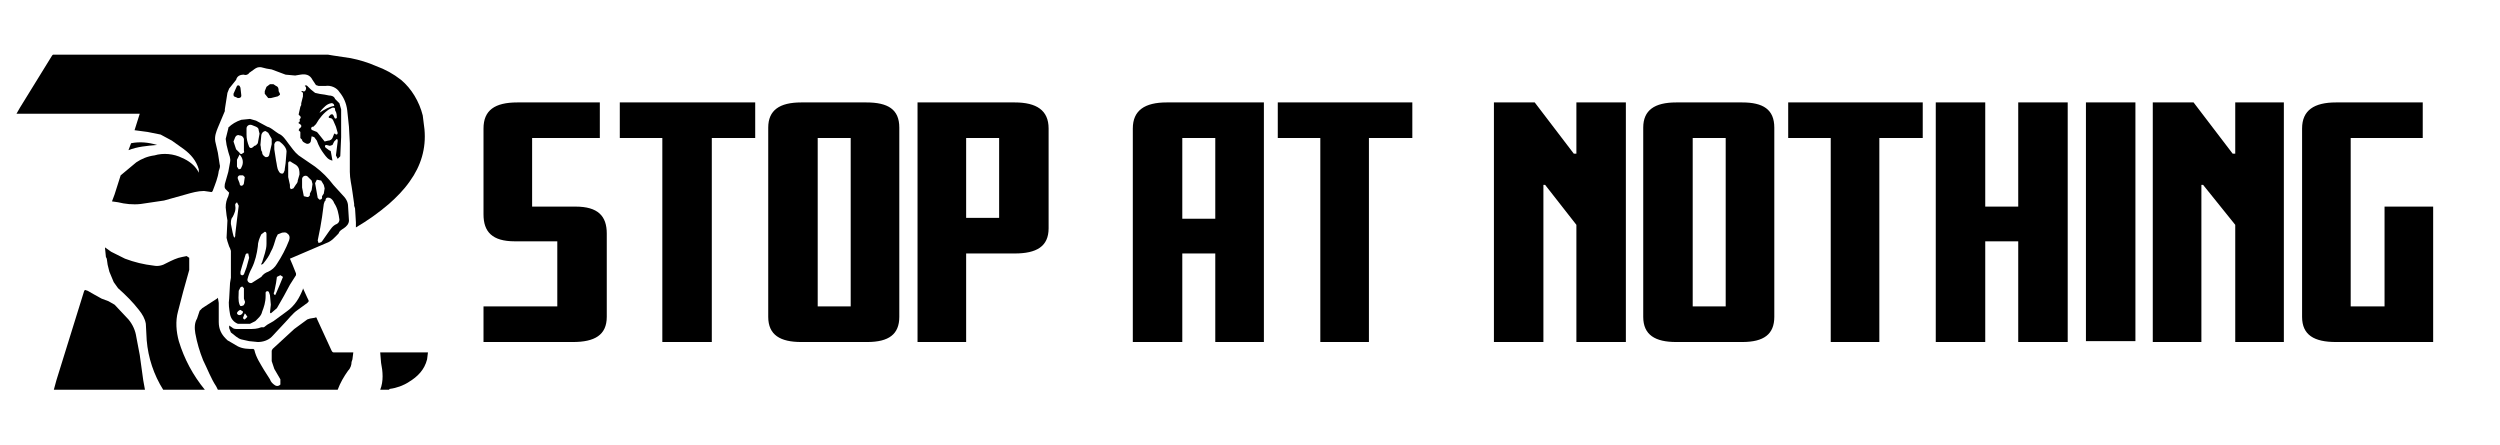
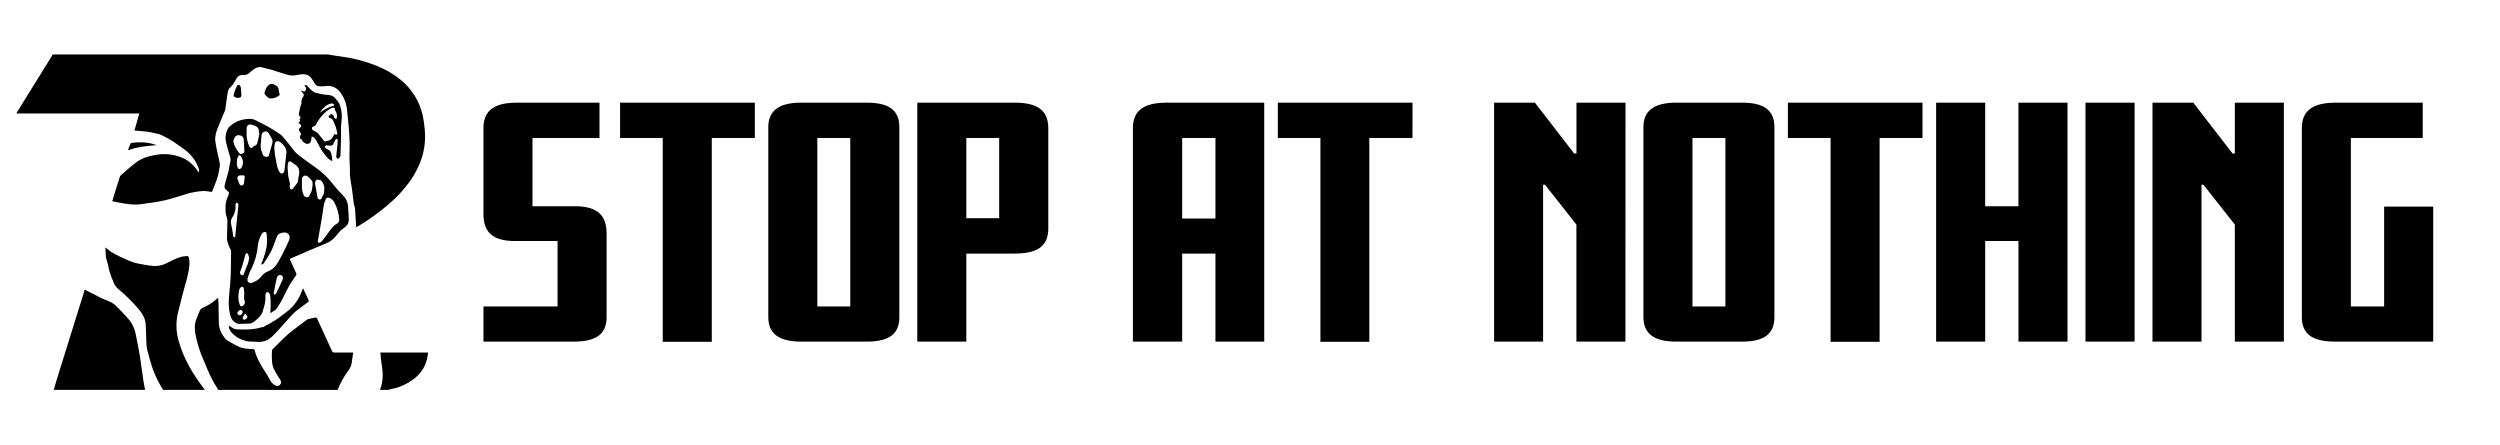
<svg xmlns="http://www.w3.org/2000/svg" viewBox="0 0 2880 512">
-   <path d="M378 63l6 1 20 3c10 2 20 5 29 9 11 4 20 9 29 16 12 10 21 25 25 41l2 16c2 22-4 42-17 60-7 10-15 18-24 26a262 262 0 01-38 27v-6l-1-16-1-3v-2l-2-14c-1-8-3-15-3-23v-17-16l-1-19-2-19c-1-8-4-15-9-21-3-5-10-8-16-7h-8l-3-1-4-6c-3-6-8-7-14-6l-6 1-11-1-16-6-6-1-4-1c-3-1-6-1-9 1l-7 5c-1 2-4 3-6 2-5 0-8 2-9 6l-8 10-2 5-3 19v2l-8 19c-2 5-4 10-3 16l3 13 2 13c1 3 0 5-1 8-1 8-4 15-7 23-1 2-2 1-3 1l-7-1c-7 0-14 2-21 4l-25 7-27 4c-9 1-18 0-26-2l-7-1 3-8a3310 3310 0 017-22l18-15c6-4 13-7 21-8 10-3 22-2 32 3 7 3 14 8 18 15l1 2v-4c-3-10-9-17-17-23l-14-10-13-7-5-1-5-1-5-1-15-2 6-19H19l4-7 37-60 1-1h317zM251 449l-2-4c-6-9-10-20-15-30-4-10-7-20-9-31-1-6-1-12 2-17l3-9 3-3 17-11 1-1 1 6v22c0 8 3 14 8 19l2 2 12 7c6 3 12 3 18 3l1 1c2 9 7 16 11 23l7 11c1 3 3 5 6 7 2 1 4 1 6-1v-6l-7-12-3-9v-12l1-2 25-23 15-11 3-1 6-1c1-1 2 0 2 1l17 37c1 2 2 2 3 2h22l-1 8-1 3c0 3-1 7-4 10-5 7-9 14-12 22H251zM62 449l3-11 32-103 1-1 3 1 7 4 9 5 8 3 7 4 16 17c5 6 8 13 9 20l4 21 4 29 2 11H62z" />
-   <path d="M188 449a127 127 0 01-19-57l-1-19c-1-6-4-11-8-16-7-9-15-17-24-25l-5-7-5-12-2-8-1-7-1-2-1-10v-1l7 5 10 5 6 3a137 137 0 0033 8c5 1 10 0 15-3 6-3 12-6 18-7l5-1 3 2v14l-7 25-6 23c-3 11-2 23 1 34a162 162 0 0030 56h-48zM438 449c4-10 3-21 1-31l-1-12h55l-1 8c-3 12-11 20-21 26-6 4-14 7-22 8l-1 1h-10zM311 360l1-9-1-11-1-3a2 2 0 00-4 1v3c0 7-2 13-4 18-1 5-5 8-8 11l-6 3h-14c-5-2-8-6-9-11-1-6-2-12-1-18l1-18 1-6v-6-25l-1-3-1-2-2-6-1-4 1-20-1-6-1-9c0-5 1-9 3-13l1-4-2-2-2-2c-2-2-1-4-1-6l4-14 2-11c1-5-1-8-2-12l-2-8-1-7 3-12v-1c4-4 9-7 15-9l10-1 7 2 13 7c4 1 7 4 10 6l3 2c5 2 8 7 11 11 4 5 7 10 12 14l19 13c8 6 15 13 21 21l10 11c4 4 7 8 7 14l1 16c0 4-3 7-6 9s-5 3-6 6c-4 4-8 9-14 11l-42 18 3 7 4 10v2l-7 11-7 13-8 14-7 6-1-1zm-10-55v-1l1-2c2-7 5-14 5-21v-11c0-1 0-3-2-3l-4 3c-2 4-4 9-4 14-1 8-3 17-7 25a54 54 0 00-5 13 4 4 0 005 4l11-7c2-3 5-5 8-6a22 22 0 0010-9 144 144 0 0014-27c1-3 1-6-2-8-2-2-4-1-6-1l-5 2-2 4c-2 6-3 11-6 16-2 5-5 9-9 14l-2 1zm90-52c-1-7-2-13-6-19-1-3-3-5-5-6-3-1-5 0-5 3l-1 1-1 3-2 15-2 12-3 15 1 3 3-1 1-1 7-10c3-4 5-8 10-10 2-1 3-3 3-5zm-61-77c1-5-4-10-8-13-3-1-5 0-6 3v6l2 13c1 4 1 9 3 12 1 2 2 3 4 3s2-2 3-4v-1l1-7 1-12zm4 37v3l1 2 3-1 2-3c1-2 3-3 3-6l2-7c0-4 0-8-4-11l-5-3c-2-2-4-1-4 1v16l2 9zm-35-59l-1-4c0-2-1-3-3-4l-5-2c-3-1-6 1-6 4v7c0 5 1 9 3 14 1 2 3 2 5 0l1-1c2 0 3-2 4-3l2-11zm1 13c1 3 0 6 2 8v1c0 2 2 4 4 5 2 0 3 0 4-2l3-13v-6l-4-7-3-2c-3 0-5 3-5 5l-1 11zm60 45l-1-4-5-5a4 4 0 00-6 3v10l2 10 4 1c2 0 2-1 3-2v-2l2-4 1-7zm-91-49l3 9 4 4c0 1 2 2 3 1s3-1 2-3v-7-7c-1-3-3-4-5-4-2-1-4 0-5 2l-2 5zm105 54l-1-4-3-5-5-1-2 4 3 17 2 2c2 0 3-1 3-2v-2l2-3 1-6zm-103 20c1 5-1 9-3 13-2 2-2 5-2 8l2 10 1 4 1 2 1-2v-2l2-17 2-16-1-2-1-2-2 2v2zm10 103v-8l-2-2-2 1-2 4c0 5-1 11 1 16 1 2 1 2 4 1 1 0 3-4 2-5l-1-3v-4zm36 0l1-2a557 557 0 008-19l-3-2-4 2-1 7-2 10c-1 2-1 3 1 4zm-30-43l-1-5h-2l-1 1-4 13-2 7v3c2 2 3 1 4 0l3-8 3-11zm-11-119l-3 6v8l2 3c2 0 3-1 3-2 3-5 2-11-2-15zm6 26l-2-2h-4a3 3 0 00-2 4l2 5c0 2 1 3 2 3 2 0 3-2 3-3l1-7zm-6 159c2 0 4-2 4-4l-3-2c-1 0-4 2-4 4a3 3 0 003 2zm6-2l-2 5a2 2 0 002 2l3-3-2-3-1-1zM383 185c-5-1-7-4-10-8s-6-9-8-15l-3-4-3-1-1 6a4 4 0 01-6 2c-2-1-4-2-4-4l-2-2v-3-4l-2-2 1-2c3-2 3-4-1-6v-1c1 0 2-2 1-3 2-3 2-3 0-5l-1-1 2-9 1-2v-2l2-8v-4l-2-2c2-1 3 2 5-1 1-2 1-4-1-5a2 2 0 013 0l4 4 5 4a73 73 0 0011 2l5 1c3 0 6 1 7 4l5 5 2 7v32l-1 22-3 3-1-2-1-2 2-16v-2l-1-1-1 1-2 2-2 4-3 1-4-1c-2 0-2 2-1 3l4 3 2 1 2 11zm3-31l1 1c1 0 2 0 2-2l-2-7-3-7c-1-2-2-3-4-3-1 0-2-1-1-2l2-2c2-1 3 0 4 3 1 2 1 2 3 1 0-3 0-6-2-9v-1c0-2-1-2-3-2l-4 2c-6 4-11 10-15 17l-3 3a2 2 0 00-1 4l5 2 1 1 8 10 4-1c2 0 4-1 5-3l2-5h1zm-1-32a3 3 0 00-4-3c-5 1-8 5-11 8l-2 3c6-4 11-7 17-8z" />
-   <path d="M264 375l3 2c2 2 4 2 7 2h13c5 0 9 0 14-2h3l4-3 7-4 15-11c10-7 15-16 19-26v-1l5 11 1 2c1 2 1 2-1 4l-11 8c-6 4-11 11-16 16l-14 15c-4 4-10 6-16 6l-10-1-9-2c-4-1-8-5-12-8l-2-5v-3zM312 113h-3l-4-5v-3l2-5 4-3h4l3 2c3 1 3 4 3 6l1 2c1 2 1 2-2 4l-8 2zM181 167c-12 1-23 2-33 6l3-8c10-2 20-1 30 2zM274 113l-2-1c-3-1-3-1-3-4l4-9a2 2 0 013 0l1 2 1 9c0 2-1 3-4 3z" />
-   <path d="M699 365c0 21-14 29-39 29H557v-41h85v-75h-49c-26 0-36-11-36-31v-99c0-21 13-30 39-30h95v41h-78v79h50c26 0 36 11 36 31v96zM870 159h-50v235h-57V159h-49v-41h156v41zM1036 365c0 20-12 29-37 29h-76c-24 0-38-8-38-29V147c0-20 13-29 38-29h75c25 0 38 8 38 29v218zm-56-12V159h-38v194h38zM1208 263c0 21-14 29-39 29h-56v102h-56V118h112c25 0 39 9 39 30v115zm-57-12v-92h-38v92h38zM1456 394h-56V292h-38v102h-57V148c0-21 14-30 39-30h112v276zm-56-142v-93h-38v93h38zM1627 159h-50v235h-56V159h-49v-41h155v41zM1873 394h-57V259l-36-46h-2v181h-57V118h47l45 59h3v-59h57v276zM2044 365c0 20-12 29-37 29h-76c-24 0-38-8-38-29V147c0-20 13-29 38-29h76c24 0 37 8 37 29v218zm-56-12V159h-38v194h38zM2215 159h-50v235h-56V159h-49v-41h155v41zM2382 394h-57V278h-38v116h-57V118h57v120h38V118h57v276zM2403 118h57v275h-57zM2631 394h-56V259l-37-46h-2v181h-56V118h47l45 59h3v-59h56v276zM2803 394h-112c-25 0-39-8-39-29V148c0-21 14-30 39-30h100v41h-83v194h39V238h56v156z" />
+   <g>
+     <path d="M378.324 62.771c1.782.34 3.565.707 5.361.99 6.734 1.061 13.509 1.825 20.186 3.169 10.07 1.962 19.934 4.86 29.465 8.657 10.234 3.936 19.783 9.465 28.292 16.381 12.779 10.401 21.695 24.804 25.306 40.88 1.163 5.468 1.966 11.006 2.405 16.579 2.051 21.982-4.583 41.546-17.131 59.412-6.969 9.664-15.082 18.451-24.16 26.169-11.475 9.835-23.78 18.657-36.779 26.367-.303.155-.614.292-.933.411-.142-2.151-.283-4.145-.411-6.154-.311-5.333-.594-10.68-.962-16.013-.148-.82-.385-1.621-.707-2.39-.271-.791-.488-1.599-.65-2.419-.595-4.498-1.189-8.997-1.684-13.509-.863-7.851-2.999-15.56-2.829-23.524.099-5.743-.481-11.501-.537-17.258 0-5.248.367-10.51.24-15.758-.17-6.309-.594-12.618-1.103-18.899-.51-6.28-1.259-12.731-1.91-19.054-.638-7.679-3.527-15.002-8.303-21.048-3.84-5.14-10.278-7.681-16.593-6.55-2.733.328-5.492.366-8.233.113-1.152-.194-2.193-.803-2.928-1.711-1.365-1.722-2.586-3.553-3.65-5.475-3.48-6.082-7.752-6.973-13.679-6.493-2.164.17-4.243.835-6.478 1.16-3.651.421-7.351-.01-10.807-1.259-5.432-1.697-10.836-3.508-16.282-5.177-1.924-.594-3.933-.933-5.899-1.414-1.212-.236-2.408-.553-3.579-.948-3.162-1.243-6.735-.901-9.604.919-2.308 1.439-4.469 3.103-6.451 4.965-1.755 1.807-4.219 2.755-6.733 2.589-4.414-.424-7.073 1.245-8.827 5.305-1.878 3.712-4.397 7.064-7.441 9.902-1.118 1.396-1.811 3.086-1.994 4.866-1.061 6.592-1.881 13.226-2.829 19.804-.122.603-.321 1.188-.594 1.739-2.674 6.408-5.461 12.731-8.007 19.21-1.938 4.909-3.48 10.015-2.829 15.334.523 4.527 1.584 8.982 2.49 13.452.905 4.47 2.206 8.488 2.702 12.901.297 2.532-.679 5.206-1.019 7.823-1.089 8.233-4.626 15.56-7.596 23.241-.623 1.584-1.74.877-2.702.764-2.338-.425-4.7-.704-7.073-.835-7.178.343-14.279 1.632-21.119 3.834-8.106 2.376-16.126 5.205-24.373 7.073-8.997 1.966-18.191 3.14-27.329 4.356-9.138 1.217-17.767-.523-26.523-2.178-1.995-.368-3.961-.82-6.182-1.287.75-2.532 1.415-4.98 2.193-7.398 2.121-6.8 4.267-13.599 6.436-20.398.237-.796.681-1.513 1.287-2.08 5.658-4.937 11.317-10.015 17.343-14.655 6.026-4.639 13.438-7.072 21.02-8.487 10.742-2.321 21.94-1.335 32.111 2.829 7.546 3.244 13.904 8.751 18.191 15.758l.721 1.16c.87-1.124 1.035-2.648.425-3.932-3.037-9.085-8.896-16.966-16.721-22.492-4.696-3.239-9.194-6.775-14.018-9.817-4.25-2.584-8.631-4.945-13.127-7.073-1.689-.656-3.444-1.13-5.234-1.414-1.499-.34-2.999-.651-4.512-.976-1.768-.368-3.537-.863-5.333-1.061-5.008-.523-10.015-.92-15.235-1.415 1.886-6.412 3.772-12.962 5.658-19.648H18.785c1.415-2.291 2.603-4.371 3.89-6.436l37.387-60.26c.196-.393.362-.799.495-1.217h317.767zM251.353 449.116c-.707-1.259-1.414-2.575-2.15-3.777-6.281-9.506-10.27-20.129-14.74-30.498-4.32-9.724-7.482-19.922-9.421-30.385-1.061-6.082-1.046-12.009 1.542-17.767 1.33-2.999 2.306-6.153 3.721-9.095.595-1.236 1.592-2.234 2.829-2.829 6.343-2.606 12.165-6.335 17.187-11.006.198-.184.438-.325.947-.707.156 2.193.382 4.131.425 6.054.141 7.469.212 14.938.367 22.393.156 7.455 3.141 13.452 7.667 18.983.615.742 1.363 1.361 2.207 1.825 4.032 2.263 8.077 4.555 12.194 6.648 5.502 2.83 11.557 2.957 17.54 3.282.75 0 1.415 0 1.627 1.005 1.966 8.402 6.266 15.715 10.779 22.915 2.487 3.626 4.74 7.405 6.747 11.317 1.293 2.743 3.443 4.993 6.125 6.408 1.801 1.213 4.239.942 5.729-.637 1.377-1.668 1.418-4.085.099-5.799-2.639-3.949-5.062-8.038-7.256-12.25-1.241-2.845-1.974-5.885-2.165-8.983-.247-4.112-.276-8.234-.085-12.349.099-.663.43-1.27.934-1.712 7.95-7.879 15.56-16.126 24.67-22.76 5.064-3.706 9.973-7.639 15.009-11.316.844-.464 1.772-.757 2.73-.863 2.079-.467 4.243-.792 6.266-1.344 1.415-.382 1.995.113 2.546 1.315 5.659 12.42 11.416 24.812 17.074 37.246.369 1.118 1.492 1.823 2.659 1.669 6.564-.085 13.128 0 19.691 0h1.995l-1.16 8.247c-.113.778-.269 1.57-.311 2.348-.285 3.621-1.656 7.073-3.933 9.902-5.093 7.007-9.315 14.607-12.575 22.633l-137.51-.113zM61.915 449.116c1.061-3.636 2.065-7.285 3.183-10.892 10.713-34.431 21.426-68.852 32.139-103.263.127-.41.297-.807.523-1.415 1.061.623 2.009 1.259 3.027 1.768 2.306 1.189 4.654 2.292 6.974 3.466 3.169 1.613 6.267 3.367 9.492 4.88 2.546 1.203 5.276 2.009 7.822 3.226 2.601.987 5.03 2.376 7.2 4.116 5.588 5.432 11.006 11.048 16.112 16.975 5.107 5.927 7.37 12.971 8.686 20.482 1.216 6.96 2.829 13.849 3.932 20.809 1.528 9.604 2.702 19.252 4.117 28.871.551 3.678 1.343 7.313 2.037 10.977H61.915z" />
+     <path d="M187.868 449.116c-4.652-7.345-8.539-15.147-11.6-23.284-2.702-7.808-4.88-15.815-6.903-23.835-.609-3.336-.883-6.724-.82-10.114-.283-6.196-.34-12.42-.75-18.616s-3.536-11.642-7.54-16.508c-7.415-8.844-15.636-16.98-24.556-24.302-2.12-1.959-3.761-4.379-4.796-7.073-1.808-4.105-3.385-8.308-4.724-12.589-.863-2.674-1.16-5.531-1.825-8.276-.509-2.079-1.231-4.102-1.839-6.167-.242-.731-.408-1.484-.495-2.249-.226-3.24-.41-6.493-.594-9.732-.033-.471-.033-.944 0-1.415 1.973 1.772 4.047 3.43 6.21 4.965 3.239 2.023 6.648 3.749 10.043 5.489 2.108 1.075 4.385 1.81 6.465 2.914 6.086 3.098 12.645 5.168 19.407 6.125 4.528.895 9.098 1.56 13.693 1.994 4.949.229 9.873-.834 14.287-3.084 6.125-2.899 12.067-6.464 18.856-7.822 1.486-.283 2.999-.396 4.513-.552 1.514-.155 2.461.524 2.829 2.179.802 4.508.725 9.129-.226 13.608-1.415 8.685-4.102 17.059-6.394 25.533-2.023 7.497-3.749 15.079-5.743 22.633-2.965 11.174-2.789 22.953.509 34.034 5.658 20.271 16.225 37.854 28.843 54.404.438.58.863 1.174 1.287 1.768l-48.137-.028zM437.736 449.116c4.243-10.312 3.494-20.851 1.655-31.502-.651-3.735-.792-7.568-1.189-11.515h55.013c-.453 2.631-.764 5.262-1.415 7.823-2.829 11.854-10.326 20.214-20.539 26.367-6.696 4.086-14.108 6.861-21.841 8.176-.64.164-1.264.382-1.867.651h-9.817zM311.345 360.296c.198-3.042.58-6.083.551-9.124-.037-3.654-.259-7.304-.664-10.935-.208-1.111-.734-2.139-1.514-2.956-.392-.472-.975-.746-1.588-.746-1.031 0-1.911.771-2.047 1.792-.291 1.03-.415 2.1-.368 3.169.467 6.21-1.415 12.038-3.296 17.71-1.485 4.47-5.177 7.681-8.855 10.638-1.665 1.537-3.738 2.564-5.97 2.956h-1.556c-3.366.113-6.719.241-10.086.326-.726.043-1.454-.043-2.15-.255-5.234-1.754-7.653-5.828-8.869-10.878-1.299-5.774-1.728-11.71-1.273-17.611.368-6.097 1.061-12.18 1.584-18.276.184-2.193.283-4.386.396-6.578.099-1.683.198-3.367.241-5.064.141-8.403.311-16.819.353-25.222-.201-1.009-.595-1.969-1.16-2.829-.325-.679-.735-1.33-1.004-2.037-.803-1.923-1.501-3.887-2.093-5.884-.401-1.571-.577-3.19-.524-4.81.142-6.592.509-13.184.524-19.804-.164-1.95-.642-3.861-1.415-5.658-1.033-3.07-.566-6.224-.75-9.336-.073-4.399.871-8.757 2.759-12.731.6-1.231 1.024-2.541 1.259-3.89 0-.623-.778-1.415-1.415-2.023-.877-.863-1.994-1.514-2.829-2.433-1.415-1.698-.948-3.72-.453-5.658 1.188-4.584 2.462-9.153 3.763-13.707 1.103-3.82 1.33-7.865 2.334-11.614 1.245-4.597-1.004-8.105-1.924-12.052-.65-2.73-1.556-5.404-2.207-8.134-.65-2.312-1.081-4.68-1.287-7.073 0-4.032.971-8.006 2.829-11.585.199-.398.462-.761.778-1.075 3.89-4.158 8.863-7.152 14.358-8.643 3.311-.907 6.724-1.382 10.157-1.414 2.639.107 5.215.844 7.511 2.15 4.338 2.103 8.629 4.319 12.873 6.648 3.295 1.825 6.464 3.89 9.675 5.871 1.047.636 2.037 1.414 3.084 1.994 4.753 2.829 7.483 7.441 10.906 11.458 3.904 4.583 6.946 9.902 11.854 13.594 6.267 4.696 12.491 9.421 18.941 13.849 8.212 5.619 15.451 12.543 21.431 20.496 3.093 4.004 6.463 7.785 10.085 11.317 3.905 3.862 6.408 8.19 6.677 13.735.269 5.545.906 10.808.736 16.197-.128 3.933-2.829 6.691-6.125 8.912-2.222 1.503-4.189 3.351-5.828 5.474-3.749 4.767-7.596 9.11-13.495 11.529-14.033 5.757-27.924 11.91-41.857 17.894l-.679.311c1.047 2.292 2.065 4.569 3.098 6.847 1.528 3.296 3.098 6.563 4.527 9.902.222.684.14 1.432-.227 2.051-2.433 3.72-5.191 7.242-7.426 11.076-2.433 4.159-4.329 8.614-6.592 12.872-2.382 4.883-5.076 9.608-8.063 14.146-1.641 2.32-4.753 3.607-7.2 5.361l-.495-.24zm-9.987-55.494l-.368-.622c.255-.665.523-1.415.778-2.023 2.617-6.931 5.192-13.891 5.729-21.331.184-3.544.085-7.096-.297-10.624-.099-1.103-.113-2.956-1.839-3.055-1.734.084-3.285 1.127-4.017 2.702-2.477 4.247-3.979 8.992-4.4 13.891-.814 8.723-3.181 17.231-6.987 25.122-2.101 3.87-3.717 7.985-4.81 12.25-.126.382-.19.782-.19 1.184 0 2.08 1.712 3.791 3.791 3.791.549 0 1.092-.119 1.59-.349 4.089-1.542 7.979-3.579 10.61-7.229 1.978-2.666 4.678-4.713 7.78-5.898 2.071-.817 4.008-1.943 5.743-3.339 1.851-1.569 3.453-3.41 4.753-5.46 2.32-3.706 4.441-7.554 6.422-11.472 2.475-4.908 4.809-9.902 7.073-14.924 1.683-3.805 1.075-6.662-1.415-8.487-2.079-1.584-4.442-1.146-6.662-.693-1.569.277-3.035.971-4.244 2.009-.977 1.264-1.702 2.705-2.136 4.243-2.037 5.135-3.65 10.468-6.111 15.377-2.618 4.799-5.513 9.442-8.671 13.905-.411.551-1.415.679-2.122 1.032zm89.443-51.928c-.444-6.706-2.275-13.248-5.376-19.21-1.121-2.427-3.059-4.385-5.474-5.531-2.56-1.089-4.626-.17-5.093 2.674-.163.519-.376 1.021-.636 1.499-.423.834-.755 1.712-.99 2.617-.807 5.036-1.486 10.1-2.278 15.15-.636 4.046-1.414 8.077-2.079 12.109-.849 4.866-1.669 9.732-2.617 14.584-.241 1.259-.212 2.475.905 2.914.679.269 1.768-.425 2.631-.792.334-.212.615-.498.821-.835 2.475-3.211 5.078-6.323 7.384-9.647 2.829-4.018 5.432-8.049 9.902-10.553 1.874-.926 3.019-2.892 2.9-4.979zm-60.827-76.627c.552-5.248-3.918-10.736-7.865-12.986-2.616-1.414-5.106-.452-5.658 2.518-.405 2.216-.514 4.475-.325 6.719.364 4.278.987 8.53 1.867 12.732.92 4.088 1.231 8.374 3.48 12.108.82 1.415 1.584 2.829 3.409 2.532 1.825-.297 2.376-1.853 2.744-3.451 0-.326.085-.665.128-1.005l.891-7.709c.415-3.829.839-7.648 1.273-11.458h.056zm4.244 36.354l-.396.085c-.104 1.178-.081 2.364.071 3.537.156.828.676 1.545 1.414 1.952.853.019 1.674-.332 2.249-.962.821-.929 1.559-1.928 2.207-2.985 1.415-1.924 3.324-3.423 3.522-6.125.184-2.391.906-4.753 1.245-7.073.594-4.243 0-8.134-3.819-10.864-1.641-1.174-3.296-2.305-4.923-3.494-2.122-1.541-3.48-.947-4.045 1.613-1.118 4.951.325 9.902.283 14.74 0 .325.24.636.297.962.641 2.838 1.277 5.71 1.909 8.614h-.014zm-35.364-58.775l-.325-.099c-.156-1.414-.227-2.702-.481-4.031-.186-1.667-1.182-3.139-2.66-3.933-1.823-.88-3.715-1.608-5.658-2.178-3.154-.905-5.658 1.075-5.658 4.385v6.96c.058 4.702 1.14 9.337 3.169 13.579 1.089 2.391 2.829 2.547 4.54.481.286-.401.678-.714 1.132-.905 1.76-.332 3.169-1.669 3.593-3.409.919-3.593 1.627-7.243 2.419-10.85h-.071zm1.415 12.958c.268 2.829-.269 5.814 1.655 8.346.14.245.208.524.198.806-.099 2.219 1.477 4.19 3.663 4.583 2.066.481 3.523.099 4.103-1.895 1.23-4.244 2.404-8.488 3.579-12.731.724-1.865.673-3.945-.142-5.772-1.319-2.551-2.774-5.03-4.357-7.426-.699-.838-1.738-1.321-2.829-1.316-2.673.045-4.857 2.236-4.894 4.909-.255 3.522-.495 7.016-.849 10.496h-.127zm59.892 45.591c-.155-1.061 0-2.829-.679-3.876-1.508-2.1-3.331-3.956-5.403-5.503-.672-.487-1.481-.75-2.311-.75-2.157 0-3.932 1.776-3.932 3.933 0 .061.001.123.004.184-.07 3.324-.141 6.677 0 10.001.061 3.23.911 6.397 2.476 9.223.948 1.613 2.461 1.683 3.989 1.584 1.528-.099 2.065-1.146 2.348-2.504.202-.498.458-.972.764-1.414.751-1.223 1.359-2.528 1.811-3.89.452-2.179.565-4.399.933-6.988zm-91.55-49.623l.396.17c0 2.249.919 4.795 3.239 8.586.988 1.644 2.075 3.226 3.254 4.739.744 1.147 2.265 1.531 3.465.877 1.415-.75 2.929-1.301 2.532-3.565-.222-2.076-.316-4.164-.282-6.252-.156-2.475-.227-4.965-.623-7.398s-2.235-3.749-4.767-4.102c-1.986-.471-4.065.372-5.163 2.093-.818 1.557-1.505 3.18-2.051 4.852zm105.031 54.135c.014-1.177-.148-2.35-.481-3.479-.665-1.951-1.719-3.746-3.098-5.277-1.061-.962-3.055-.919-4.654-1.287-.227-.006-.447.081-.608.241-1.296.959-2.008 2.523-1.881 4.13.891 5.46 1.881 10.906 2.829 16.352.118 1.306 1.249 2.306 2.56 2.264 1.296-.014 2.39-1.004 2.532-2.292.135-.451.325-.883.566-1.287.708-1.028 1.274-2.146 1.683-3.324.306-2.001.49-4.018.552-6.041zm-102.287 20.441c.232 4.543-1.003 9.042-3.522 12.83-1.704 2.206-2.304 5.076-1.627 7.78.693 3.197 1.344 6.408 1.896 9.619.282 1.556.212 3.169.509 4.71.099.496.849.863 1.287 1.288.424-.439 1.075-.835 1.231-1.415.13-.832.182-1.675.155-2.518.51-5.375 1.038-10.75 1.585-16.126.565-5.658 1.202-11.203 1.754-16.805.095-.673-.003-1.36-.283-1.98-.445-.593-.98-1.113-1.585-1.542-.557.568-1.033 1.211-1.414 1.91-.115.745-.111 1.505.014 2.249zm9.831 102.244h.311c-.198-2.518-.311-5.064-.65-7.568-.18-.738-.708-1.346-1.415-1.626-.808-.087-1.613.194-2.192.763-.925.988-1.582 2.196-1.91 3.509-.778 5.474-1.415 10.991.919 16.309 1.061 2.405 1.033 2.419 3.41 1.415 1.697-.693 3.027-4.173 2.263-5.658-.4-.814-.635-1.698-.693-2.603-.113-1.485-.043-3.013-.043-4.541zm35.435 0c.691-.569 1.3-1.23 1.811-1.966 2.362-4.951 4.682-9.902 6.917-14.966.477-.993.644-2.107.481-3.197-.222-1.513-1.5-2.665-3.027-2.73-1.676.094-3.145 1.173-3.735 2.744-.622 2.263-1.075 4.583-1.542 6.889-.679 3.338-1.131 6.733-2.023 10.015-.498 1.172-.008 2.547 1.118 3.141v.07zm-29.522-42.847c-.371-1.446-.843-2.864-1.414-4.243-.434-.545-1.119-.829-1.811-.75-.618.354-1.064.948-1.231 1.641-1.174 4.144-2.178 8.346-3.395 12.49-.721 2.419-1.74 4.753-2.546 7.073-.496 1.189-.189 2.57.764 3.437 1.415 1.274 2.829 1.033 3.367-.466 1.018-2.829 2.008-5.659 3.182-8.332 1.647-3.437 2.69-7.131 3.084-10.921v.071zm-11.161-118.299c-1.651 1.366-2.674 3.35-2.829 5.488-.127 2.546-.764 5.008.184 7.639.467 1.301.509 2.744 2.051 3.083 1.542.34 2.447-.848 3.155-2.051 2.576-4.717 1.505-10.644-2.561-14.159zm5.984 25.631c0-.99-.792-2.221-1.754-2.164-1.259.085-2.532.17-3.805.184-1.612.036-2.918 1.372-2.918 2.984 0 .243.03.486.088.722.651 1.91 1.344 3.805 2.052 5.658.295 1.311 1.485 2.24 2.829 2.207 1.42-.082 2.569-1.225 2.659-2.645.325-2.065.538-4.286.849-6.889v-.057zm-5.658 159.096c1.874-.242 3.29-1.859 3.281-3.749.001-.019.001-.038.001-.057 0-1.311-1.079-2.39-2.391-2.39h-.043c-1.244 0-3.72 2.447-3.692 3.636.034 1.45 1.236 2.625 2.687 2.625.071 0 .142-.003.213-.008l-.056-.057zm6.082-2.023c-1.007 1.417-1.892 2.917-2.645 4.484-.1.238-.152.494-.152.752 0 1.064.875 1.938 1.938 1.938.21 0 .419-.034.619-.101 1.202-.325 3.225-2.306 2.942-3.395-.489-1.116-1.158-2.143-1.98-3.041-.218-.215-.454-.409-.708-.58l-.014-.057zM382.794 185.498c-4.399-1.527-6.705-4.951-9.308-8.218-3.663-4.555-6.04-9.775-8.784-14.825-.85-1.521-1.901-2.92-3.126-4.159-.552-.58-1.627-.679-2.476-1.004-.325 1.995-.481 3.664-.891 5.262-.474 1.879-2.177 3.205-4.115 3.205-.865 0-1.71-.264-2.42-.758-1.806-.829-3.25-2.288-4.06-4.102-.24-.636-1.316-.962-1.938-1.414v-3.226c1.698-1.57 1.655-1.754.113-3.762-.649-.885-1.151-1.869-1.485-2.914-.083-.579.117-1.164.537-1.571 2.914-2.362 2.83-4.102-.537-5.997-.274-.188-.53-.402-.764-.637 1.754-.863 2.928-1.895 1.528-3.763 1.598-2.192 1.513-2.716-.566-4.668-.257-.262-.386-.624-.354-.99.538-2.985 1.104-5.955 1.754-8.912.156-.721.708-1.414.934-2.093.31-.763.455-1.582.424-2.405-.205-2.64.56-5.266 2.15-7.384.938-1.234.695-3.021-.537-3.961-.75-.778-1.415-1.669-2.164-2.617 1.909-.396 3.564 2.235 5.149-.113 1.584-2.348.778-4.173-1.189-5.658.37-.509.963-.811 1.592-.811.629 0 1.222.302 1.591.811 1.415 1.57 2.829 3.197 4.456 4.626 1.233 1.295 2.702 2.342 4.329 3.083 2.817.862 5.685 1.551 8.586 2.066.935.181 1.88.313 2.829.396 1.797.198 3.607.353 5.418.566 2.783.295 5.318 1.743 6.988 3.989 1.551 1.638 2.943 3.418 4.159 5.318 1.007 2.324 1.77 4.747 2.277 7.229 1.415 5.658.778 11.231.17 16.974-.538 5.008-.127 10.115-.226 15.179-.156 7.073-.397 14.23-.609 21.331 0 .792-2.263 3.452-2.956 3.31-.746-.206-1.369-.721-1.712-1.414-.226-.821-.259-1.682-.099-2.518.524-5.375 1.089-10.751 1.641-16.126.106-.494.106-1.005 0-1.5-.206-.563-.608-1.035-1.132-1.329-.516-.043-1.02.175-1.343.58-.59.905-1.114 1.85-1.571 2.829-.455 1.315-1.088 2.562-1.881 3.706-.566.608-1.924.622-2.914.637-1.415 0-2.829-.283-4.244-.269-1.697 0-2.518 1.584-1.329 2.829 1.232.969 2.57 1.794 3.989 2.461.65.396 1.57.736 1.839 1.344 1.495 3.611 2.269 7.479 2.277 11.387zm2.716-31.304c.41.241.736.467 1.075.637 1.259.608 2.278 0 2.009-1.344-.521-2.688-1.201-5.343-2.037-7.95-.764-2.277-1.938-4.413-2.829-6.663-.569-1.414-1.787-2.469-3.268-2.829-1.075-.297-2.221-.749-1.839-1.895.367-1.089 1.188-1.966 2.249-2.405 2.037-.594 2.829.212 3.975 3.098.778 2.051 1.203 2.235 3.268 1.414.24-3.253.155-6.422-2.164-9.095-.17-.198-.128-.623-.114-.934 0-1.796-.933-2.659-2.673-2.136-1.297.392-2.531.969-3.664 1.712-6.501 4.381-11.76 10.371-15.263 17.385-.519 1.235-1.616 2.136-2.928 2.405-1.134.196-1.97 1.19-1.97 2.341 0 .748.353 1.454.951 1.902 1.381.909 2.828 1.713 4.329 2.405.483.242.923.562 1.301.948 2.83 3.381 5.517 6.775 8.035 9.902 1.599-.439 2.645-.778 3.735-1.005 2.07-.34 3.915-1.511 5.106-3.239.92-1.499 1.768-3.055 2.702-4.654h.014zm-.354-32.535c-.208-1.457-1.469-2.55-2.94-2.55-.394 0-.784.078-1.148.23-4.738 1.104-7.879 4.414-10.835 7.95-.651.778-1.16 1.655-1.74 2.476 5.163-3.607 10.369-6.819 16.649-8.134l.014.028z" />
+     <path d="M264.098 375.163c.849.527 1.666 1.103 2.448 1.725 2.063 1.691 4.66 2.598 7.327 2.561 4.357.169 8.714.24 13.071 0 4.632-.175 9.223-.935 13.664-2.264.816-.188 1.643-.325 2.476-.41.325 0 .778 0 .962-.212 1.236-1.203 2.731-2.108 4.371-2.645 2.165-1.095 4.271-2.303 6.308-3.622 5.659-3.211 10.553-7.398 15.73-11.231 9.11-6.748 14.542-15.772 18.305-26.113.071-.198.17-.382.396-.863l5.022 10.793c.282.609.523 1.245.82 1.839 1.146 2.447 1.089 2.348-1.047 3.904-3.706 2.688-7.285 5.545-10.991 8.233-6.309 4.612-10.892 10.878-16.112 16.536-4.569 4.965-8.911 10.199-13.891 14.726-4.362 4.102-10.253 6.187-16.225 5.743-3.154-.226-6.309-.453-9.463-.424-3.155.028-5.97-1.415-8.898-2.348-4.866-1.486-8.487-4.838-11.882-8.29-1.234-1.508-2.192-3.222-2.829-5.064-.297-.537.212-1.457.438-2.574zM312.49 113.455c-1.06-.17-2.362 0-3.112-.594-1.761-1.233-3.294-2.765-4.526-4.527-.524-.82.184-2.546.594-3.777.454-1.573 1.141-3.071 2.037-4.442.921-1.323 2.143-2.409 3.565-3.168 1.191-.41 2.486-.41 3.677 0 1.303.502 2.546 1.147 3.707 1.924 2.645 1.414 2.518 4.158 2.914 6.62.035.444.13.882.283 1.301 1.004 2.263.891 2.66-1.175 3.975-2.377 1.569-5.122 2.495-7.964 2.688zM180.512 167.236c-11.189.764-22.053 1.938-32.535 5.659l-.453-.283c1.061-2.66 2.122-5.305 3.155-7.865 10.255-1.457 20.044-1.146 29.833 2.489zM274.029 112.818c-.817-.084-1.622-.25-2.405-.495-2.829-1.146-2.73-1.556-2.179-4.159.857-3.295 2.091-6.48 3.678-9.491.316-.631.964-1.031 1.669-1.031.706 0 1.353.4 1.67 1.031.533.717.874 1.56.99 2.447.297 2.829.495 5.658.622 8.416.043 2.306-1.004 3.141-4.045 3.282z" />
+   </g>
+   <g>
+     <path d="M698.801 365.288c0 20.698-13.368 28.269-38.33 28.269H556.932v-40.534h85.38v-75.367h-49.158c-26.304 0-36.222-10.876-36.222-31.047v-99.035c0-21.033 13.368-29.322 38.809-29.322h94.867v40.725h-77.187v78.625h49.158c26.304 0 36.222 11.067 36.222 31.43v96.256zM869.561 158.977h-49.59v234.771h-56.488V158.977h-49.159v-40.725h155.237v40.725zM1036.06 365.288c0 19.644-12.08 28.269-37.519 28.269h-75.51c-23.956 0-37.947-7.906-37.947-28.269V146.52c0-19.165 12.506-28.268 37.947-28.268h75.462c24.577 0 37.567 7.953 37.567 28.268v218.768zm-56.54-12.265V158.977h-37.947v194.046h37.947zM1207.63 263.139c0 21.081-13.37 28.987-38.81 28.987h-55.62v101.431h-56.49V118.252h112.11c25.44 0 38.81 8.289 38.81 29.322v115.565zm-56.58-11.739v-92.423h-37.85V251.4h37.85zM1456.39 393.557h-56.2V292.126h-38.33v101.431h-56.77V147.574c0-21.033 13.65-29.322 39.24-29.322h112.06v275.305zm-56.2-141.773v-92.807h-38.33v92.807h38.33zM1627.15 158.977h-49.68v234.771h-56.35V158.977h-49.06v-40.725h155.19l-.1 40.725zM1872.51 393.557h-56.49V258.683l-36.22-45.9h-2.15v180.774h-56.45V118.252h47.01l45.27 58.645h2.59v-58.645h56.49l-.05 275.305zM2044.13 365.288c0 19.644-12.07 28.269-37.51 28.269h-75.46c-23.96 0-37.95-7.906-37.95-28.269V146.52c0-19.165 12.51-28.268 37.95-28.268h75.46c24.58 0 37.51 7.953 37.51 28.268v218.768zm-56.48-12.265V158.977h-37.95v194.046h37.95zM2214.7 158.977h-49.4v234.771h-56.48V158.977h-49.16v-40.725h155.04v40.725zM2381.77 393.557h-56.49V277.656h-38.33v115.901h-56.53V118.252h56.49v119.35h38.33v-119.35h56.49l.04 275.305zM2402.47 118.252h56.585v275.305h-56.585zM2631.01 393.557h-56.48V258.683l-36.23-45.9h-2.15v180.774h-56.49V118.252h47l45.28 58.645h2.59v-58.645h56.48v275.305zM2803.07 393.557h-112.55c-25.01 0-38.81-7.571-38.81-28.269V147.574c0-21.033 13.8-29.322 39.24-29.322h100.04v40.725h-82.79v194.046h38.33v-114.99h56.54v155.524z" />
+   </g>
</svg>
